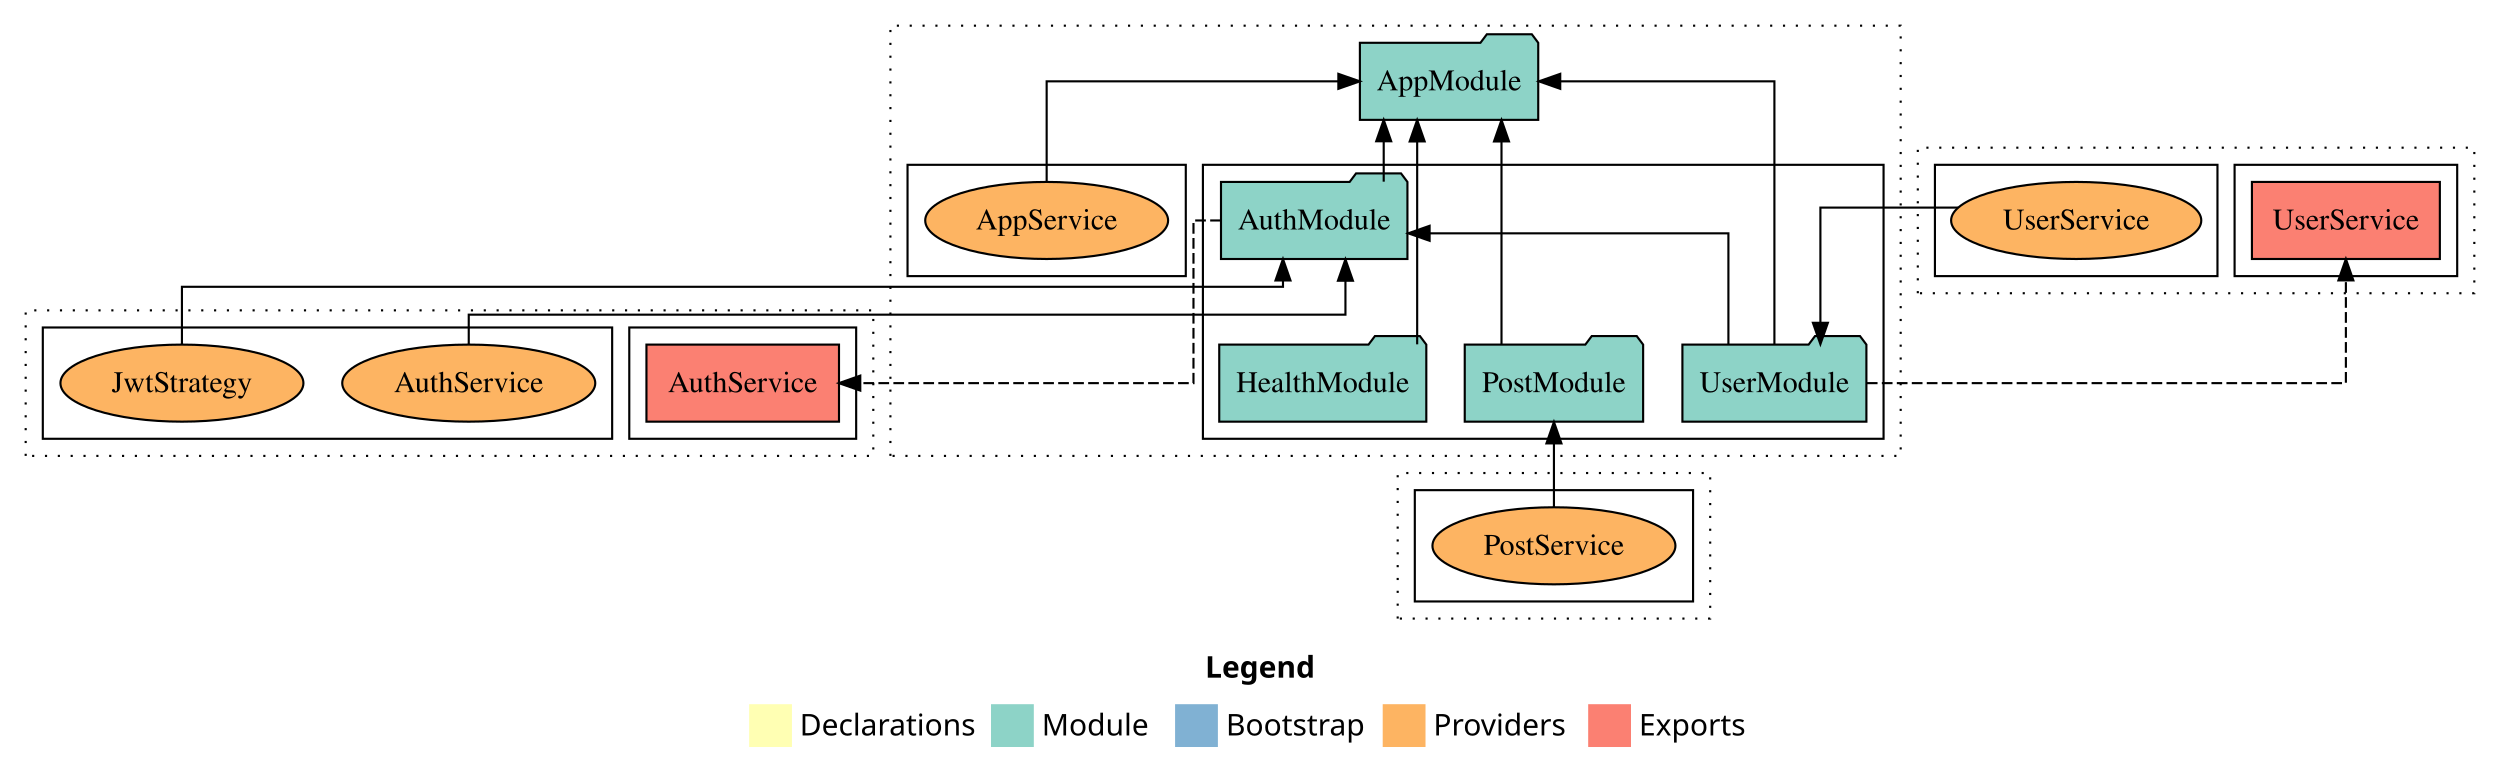
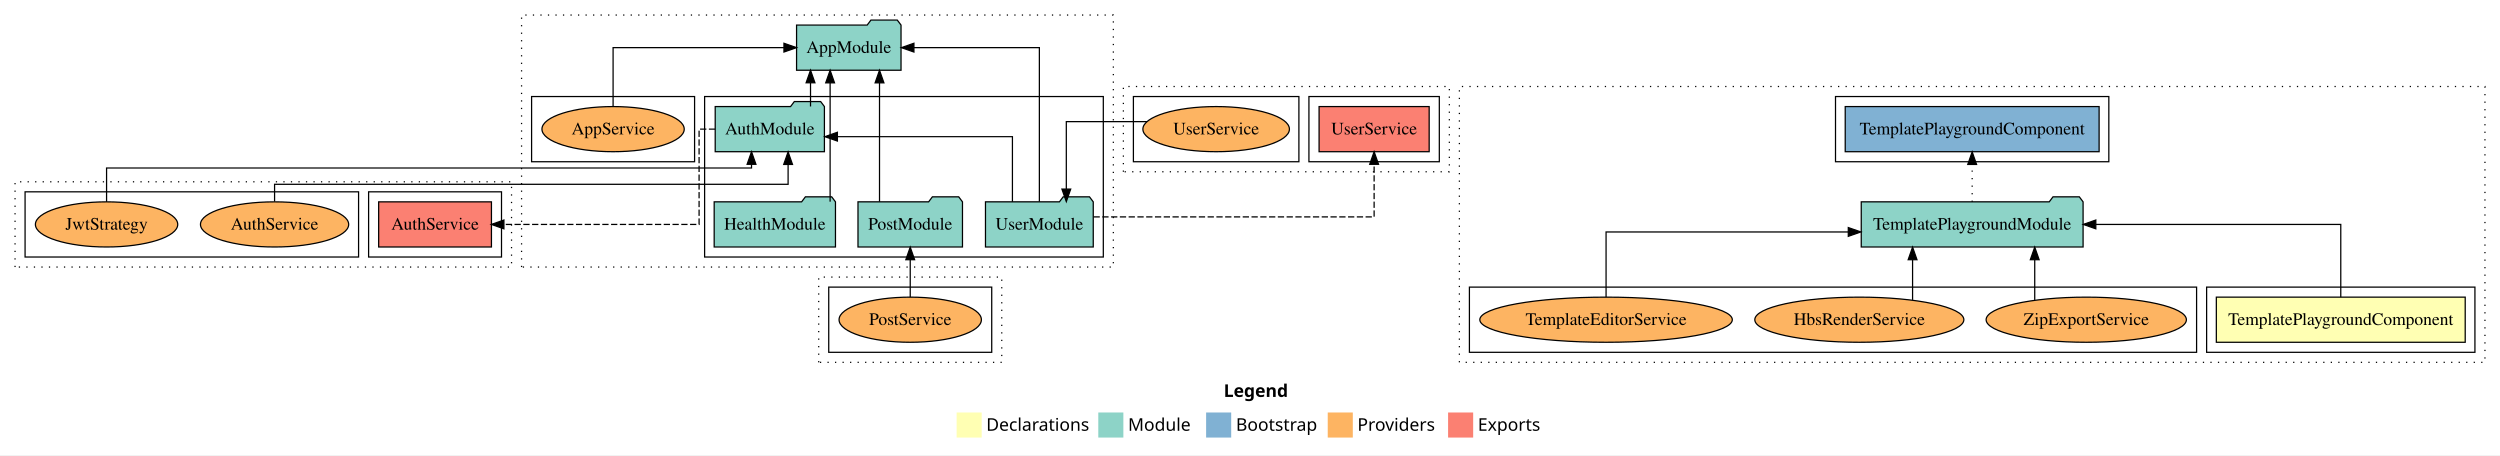
- <svg xmlns="http://www.w3.org/2000/svg" width="1168pt" height="363pt" viewBox="0.00 0.00 1168.00 363.00">
+ <svg xmlns="http://www.w3.org/2000/svg" width="1994pt" height="363pt" viewBox="0.00 0.00 1994.00 363.00">
  <g id="graph0" class="graph" transform="scale(1 1) rotate(0) translate(4 359)">
-     <polygon fill="white" stroke="transparent" points="-4,4 -4,-359 1164,-359 1164,4 -4,4" />
-     <text text-anchor="start" x="559.01" y="-42.4" font-family="Times-12" font-weight="bold" font-size="14.00">Legend</text>
-     <polygon fill="#ffffb3" stroke="transparent" points="346,-10 346,-30 366,-30 366,-10 346,-10" />
-     <text text-anchor="start" x="369.63" y="-15.4" font-family="Times-12" font-size="14.00">  Declarations</text>
-     <polygon fill="#8dd3c7" stroke="transparent" points="459,-10 459,-30 479,-30 479,-10 459,-10" />
-     <text text-anchor="start" x="482.73" y="-15.4" font-family="Times-12" font-size="14.00">  Module</text>
-     <polygon fill="#80b1d3" stroke="transparent" points="545,-10 545,-30 565,-30 565,-10 545,-10" />
-     <text text-anchor="start" x="568.78" y="-15.4" font-family="Times-12" font-size="14.00">  Bootstrap</text>
-     <polygon fill="#fdb462" stroke="transparent" points="642,-10 642,-30 662,-30 662,-10 642,-10" />
-     <text text-anchor="start" x="665.67" y="-15.4" font-family="Times-12" font-size="14.00">  Providers</text>
-     <polygon fill="#fb8072" stroke="transparent" points="738,-10 738,-30 758,-30 758,-10 738,-10" />
-     <text text-anchor="start" x="761.73" y="-15.4" font-family="Times-12" font-size="14.00">  Exports</text>
+     <polygon fill="white" stroke="transparent" points="-4,4 -4,-359 1990,-359 1990,4 -4,4" />
+     <text text-anchor="start" x="972.01" y="-42.4" font-family="Times-12" font-weight="bold" font-size="14.00">Legend</text>
+     <polygon fill="#ffffb3" stroke="transparent" points="759,-10 759,-30 779,-30 779,-10 759,-10" />
+     <text text-anchor="start" x="782.63" y="-15.4" font-family="Times-12" font-size="14.00">  Declarations</text>
+     <polygon fill="#8dd3c7" stroke="transparent" points="872,-10 872,-30 892,-30 892,-10 872,-10" />
+     <text text-anchor="start" x="895.73" y="-15.4" font-family="Times-12" font-size="14.00">  Module</text>
+     <polygon fill="#80b1d3" stroke="transparent" points="958,-10 958,-30 978,-30 978,-10 958,-10" />
+     <text text-anchor="start" x="981.78" y="-15.4" font-family="Times-12" font-size="14.00">  Bootstrap</text>
+     <polygon fill="#fdb462" stroke="transparent" points="1055,-10 1055,-30 1075,-30 1075,-10 1055,-10" />
+     <text text-anchor="start" x="1078.67" y="-15.4" font-family="Times-12" font-size="14.00">  Providers</text>
+     <polygon fill="#fb8072" stroke="transparent" points="1151,-10 1151,-30 1171,-30 1171,-10 1151,-10" />
+     <text text-anchor="start" x="1174.73" y="-15.4" font-family="Times-12" font-size="14.00">  Exports</text>
    <g id="clust1" class="cluster">
      <polygon fill="none" stroke="black" stroke-dasharray="1,5" points="412,-146 412,-347 884,-347 884,-146 412,-146" />
    </g>
    <g id="clust3" class="cluster">
      <polygon fill="none" stroke="black" points="558,-154 558,-282 876,-282 876,-154 558,-154" />
    </g>
    <g id="clust6" class="cluster">
      <polygon fill="none" stroke="black" points="420,-230 420,-282 550,-282 550,-230 420,-230" />
    </g>
    <g id="clust7" class="cluster">
      <polygon fill="none" stroke="black" stroke-dasharray="1,5" points="8,-146 8,-214 404,-214 404,-146 8,-146" />
    </g>
    <g id="clust10" class="cluster">
      <polygon fill="none" stroke="black" points="290,-154 290,-206 396,-206 396,-154 290,-154" />
    </g>
    <g id="clust12" class="cluster">
      <polygon fill="none" stroke="black" points="16,-154 16,-206 282,-206 282,-154 16,-154" />
    </g>
    <g id="clust19" class="cluster">
      <polygon fill="none" stroke="black" stroke-dasharray="1,5" points="649,-70 649,-138 795,-138 795,-70 649,-70" />
    </g>
    <g id="clust24" class="cluster">
      <polygon fill="none" stroke="black" points="657,-78 657,-130 787,-130 787,-78 657,-78" />
    </g>
    <g id="clust25" class="cluster">
+       <polygon fill="none" stroke="black" stroke-dasharray="1,5" points="1160,-70 1160,-290 1978,-290 1978,-70 1160,-70" />
+     </g>
+     <g id="clust26" class="cluster">
+       <polygon fill="none" stroke="black" points="1756,-78 1756,-130 1970,-130 1970,-78 1756,-78" />
+     </g>
+     <g id="clust30" class="cluster">
+       <polygon fill="none" stroke="black" points="1460,-230 1460,-282 1678,-282 1678,-230 1460,-230" />
+     </g>
+     <g id="clust31" class="cluster">
+       <polygon fill="none" stroke="black" points="1168,-78 1168,-130 1748,-130 1748,-78 1168,-78" />
+     </g>
+     <g id="clust32" class="cluster">
      <polygon fill="none" stroke="black" stroke-dasharray="1,5" points="892,-222 892,-290 1152,-290 1152,-222 892,-222" />
    </g>
-     <g id="clust28" class="cluster">
+     <g id="clust35" class="cluster">
      <polygon fill="none" stroke="black" points="1040,-230 1040,-282 1144,-282 1144,-230 1040,-230" />
    </g>
-     <g id="clust30" class="cluster">
+     <g id="clust37" class="cluster">
      <polygon fill="none" stroke="black" points="900,-230 900,-282 1032,-282 1032,-230 900,-230" />
    </g>
    <g id="node1" class="node">
      <polygon fill="#8dd3c7" stroke="black" points="653.55,-274 650.55,-278 629.55,-278 626.55,-274 566.45,-274 566.45,-238 653.55,-238 653.55,-274" />
      <text text-anchor="middle" x="610" y="-251.8" font-family="Times,serif" font-size="14.00">AuthModule</text>
    </g>
    <g id="node5" class="node">
      <polygon fill="#8dd3c7" stroke="black" points="714.66,-339 711.66,-343 690.66,-343 687.66,-339 631.34,-339 631.34,-303 714.66,-303 714.66,-339" />
      <text text-anchor="middle" x="673" y="-316.8" font-family="Times,serif" font-size="14.00">AppModule</text>
    </g>
    <g id="edge1" class="edge">
      <path fill="none" stroke="black" d="M642.47,-274.11C642.47,-274.11 642.47,-292.99 642.47,-292.99" />
      <polygon fill="black" stroke="black" points="638.97,-292.99 642.47,-302.99 645.97,-292.99 638.97,-292.99" />
    </g>
    <g id="node7" class="node">
      <polygon fill="#fb8072" stroke="black" points="387.98,-198 298.02,-198 298.02,-162 387.98,-162 387.98,-198" />
      <text text-anchor="middle" x="343" y="-175.8" font-family="Times,serif" font-size="14.00">AuthService </text>
    </g>
    <g id="edge7" class="edge">
      <path fill="none" stroke="black" stroke-dasharray="5,2" d="M566.39,-256C558.96,-256 553.59,-256 553.59,-256 553.59,-256 553.59,-180 553.59,-180 553.59,-180 397.92,-180 397.92,-180" />
      <polygon fill="black" stroke="black" points="397.92,-176.5 387.92,-180 397.92,-183.5 397.92,-176.5" />
    </g>
    <g id="node2" class="node">
      <polygon fill="#8dd3c7" stroke="black" points="662.37,-198 659.37,-202 638.37,-202 635.37,-198 565.63,-198 565.63,-162 662.37,-162 662.37,-198" />
      <text text-anchor="middle" x="614" y="-175.8" font-family="Times,serif" font-size="14.00">HealthModule</text>
    </g>
    <g id="edge2" class="edge">
      <path fill="none" stroke="black" d="M658.1,-198.14C658.1,-198.14 658.1,-292.93 658.1,-292.93" />
      <polygon fill="black" stroke="black" points="654.6,-292.92 658.1,-302.93 661.6,-292.93 654.6,-292.92" />
    </g>
    <g id="node3" class="node">
      <polygon fill="#8dd3c7" stroke="black" points="763.67,-198 760.67,-202 739.67,-202 736.67,-198 680.33,-198 680.33,-162 763.67,-162 763.67,-198" />
      <text text-anchor="middle" x="722" y="-175.8" font-family="Times,serif" font-size="14.00">PostModule</text>
    </g>
    <g id="edge3" class="edge">
      <path fill="none" stroke="black" d="M697.5,-198.14C697.5,-198.14 697.5,-292.93 697.5,-292.93" />
      <polygon fill="black" stroke="black" points="694,-292.92 697.5,-302.93 701,-292.93 694,-292.92" />
    </g>
    <g id="node4" class="node">
      <polygon fill="#8dd3c7" stroke="black" points="867.98,-198 864.98,-202 843.98,-202 840.98,-198 782.02,-198 782.02,-162 867.98,-162 867.98,-198" />
      <text text-anchor="middle" x="825" y="-175.8" font-family="Times,serif" font-size="14.00">UserModule</text>
    </g>
    <g id="edge6" class="edge">
      <path fill="none" stroke="black" d="M803.51,-198.03C803.51,-218.77 803.51,-250 803.51,-250 803.51,-250 663.91,-250 663.91,-250" />
      <polygon fill="black" stroke="black" points="663.91,-246.5 653.91,-250 663.91,-253.5 663.91,-246.5" />
    </g>
    <g id="edge4" class="edge">
      <path fill="none" stroke="black" d="M825,-198.14C825,-236.23 825,-321 825,-321 825,-321 724.94,-321 724.94,-321" />
      <polygon fill="black" stroke="black" points="724.94,-317.5 714.94,-321 724.94,-324.5 724.94,-317.5" />
    </g>
-     <g id="node11" class="node">
+     <g id="node17" class="node">
      <polygon fill="#fb8072" stroke="black" points="1135.9,-274 1048.1,-274 1048.1,-238 1135.9,-238 1135.9,-274" />
      <text text-anchor="middle" x="1092" y="-251.8" font-family="Times,serif" font-size="14.00">UserService </text>
    </g>
-     <g id="edge11" class="edge">
-       <path fill="none" stroke="black" stroke-dasharray="5,2" d="M868.19,-180C943.76,-180 1092,-180 1092,-180 1092,-180 1092,-227.99 1092,-227.99" />
-       <polygon fill="black" stroke="black" points="1088.5,-227.99 1092,-237.99 1095.5,-227.99 1088.5,-227.99" />
+     <g id="edge16" class="edge">
+       <path fill="none" stroke="black" stroke-dasharray="5,2" d="M868.19,-186C943.76,-186 1092,-186 1092,-186 1092,-186 1092,-227.97 1092,-227.97" />
+       <polygon fill="black" stroke="black" points="1088.5,-227.97 1092,-237.97 1095.5,-227.97 1088.5,-227.97" />
    </g>
    <g id="node6" class="node">
      <ellipse fill="#fdb462" stroke="black" cx="485" cy="-256" rx="56.74" ry="18" />
      <text text-anchor="middle" x="485" y="-251.8" font-family="Times,serif" font-size="14.00">AppService</text>
    </g>
    <g id="edge5" class="edge">
      <path fill="none" stroke="black" d="M485,-274.11C485,-293.34 485,-321 485,-321 485,-321 621.28,-321 621.28,-321" />
      <polygon fill="black" stroke="black" points="621.28,-324.5 631.28,-321 621.28,-317.5 621.28,-324.5" />
    </g>
    <g id="node8" class="node">
      <ellipse fill="#fdb462" stroke="black" cx="215" cy="-180" rx="59.11" ry="18" />
      <text text-anchor="middle" x="215" y="-175.8" font-family="Times,serif" font-size="14.00">AuthService</text>
    </g>
    <g id="edge8" class="edge">
      <path fill="none" stroke="black" d="M215,-198.24C215,-205.43 215,-212 215,-212 215,-212 624.59,-212 624.59,-212 624.59,-212 624.59,-227.85 624.59,-227.85" />
      <polygon fill="black" stroke="black" points="621.09,-227.85 624.59,-237.85 628.09,-227.85 621.09,-227.85" />
    </g>
    <g id="node9" class="node">
      <ellipse fill="#fdb462" stroke="black" cx="81" cy="-180" rx="56.76" ry="18" />
      <text text-anchor="middle" x="81" y="-175.8" font-family="Times,serif" font-size="14.00">JwtStrategy</text>
    </g>
    <g id="edge9" class="edge">
      <path fill="none" stroke="black" d="M81,-198.04C81,-210.56 81,-225 81,-225 81,-225 595.41,-225 595.41,-225 595.41,-225 595.41,-227.97 595.41,-227.97" />
      <polygon fill="black" stroke="black" points="591.91,-227.97 595.41,-237.97 598.91,-227.97 591.91,-227.97" />
    </g>
    <g id="node10" class="node">
      <ellipse fill="#fdb462" stroke="black" cx="722" cy="-104" rx="56.76" ry="18" />
      <text text-anchor="middle" x="722" y="-99.8" font-family="Times,serif" font-size="14.00">PostService</text>
    </g>
    <g id="edge10" class="edge">
      <path fill="none" stroke="black" d="M722,-122.01C722,-122.01 722,-151.85 722,-151.85" />
      <polygon fill="black" stroke="black" points="718.5,-151.85 722,-161.85 725.5,-151.85 718.5,-151.85" />
    </g>
+     <g id="node11" class="node">
+       <polygon fill="#ffffb3" stroke="black" points="1962.25,-122 1763.75,-122 1763.75,-86 1962.25,-86 1962.25,-122" />
+       <text text-anchor="middle" x="1863" y="-99.8" font-family="Times,serif" font-size="14.00">TemplatePlaygroundComponent</text>
+     </g>
    <g id="node12" class="node">
+       <polygon fill="#8dd3c7" stroke="black" points="1657.47,-198 1654.47,-202 1633.47,-202 1630.47,-198 1480.53,-198 1480.53,-162 1657.47,-162 1657.47,-198" />
+       <text text-anchor="middle" x="1569" y="-175.8" font-family="Times,serif" font-size="14.00">TemplatePlaygroundModule</text>
+     </g>
+     <g id="edge11" class="edge">
+       <path fill="none" stroke="black" d="M1863,-122.01C1863,-144.49 1863,-180 1863,-180 1863,-180 1667.61,-180 1667.61,-180" />
+       <polygon fill="black" stroke="black" points="1667.61,-176.5 1657.61,-180 1667.61,-183.5 1667.61,-176.5" />
+     </g>
+     <g id="node13" class="node">
+       <polygon fill="#80b1d3" stroke="black" points="1670.25,-274 1467.75,-274 1467.75,-238 1670.25,-238 1670.25,-274" />
+       <text text-anchor="middle" x="1569" y="-251.8" font-family="Times,serif" font-size="14.00">TemplatePlaygroundComponent </text>
+     </g>
+     <g id="edge12" class="edge">
+       <path fill="none" stroke="black" stroke-dasharray="1,5" d="M1569,-198.01C1569,-198.01 1569,-227.85 1569,-227.85" />
+       <polygon fill="black" stroke="black" points="1565.5,-227.85 1569,-237.85 1572.5,-227.85 1565.5,-227.85" />
+     </g>
+     <g id="node14" class="node">
+       <ellipse fill="#fdb462" stroke="black" cx="1479" cy="-104" rx="83.37" ry="18" />
+       <text text-anchor="middle" x="1479" y="-99.8" font-family="Times,serif" font-size="14.00">HbsRenderService</text>
+     </g>
+     <g id="edge13" class="edge">
+       <path fill="none" stroke="black" d="M1521.47,-119.75C1521.47,-119.75 1521.47,-151.87 1521.47,-151.87" />
+       <polygon fill="black" stroke="black" points="1517.97,-151.87 1521.47,-161.87 1524.97,-151.87 1517.97,-151.87" />
+     </g>
+     <g id="node15" class="node">
+       <ellipse fill="#fdb462" stroke="black" cx="1277" cy="-104" rx="100.7" ry="18" />
+       <text text-anchor="middle" x="1277" y="-99.8" font-family="Times,serif" font-size="14.00">TemplateEditorService</text>
+     </g>
+     <g id="edge14" class="edge">
+       <path fill="none" stroke="black" d="M1277,-122.03C1277,-142.77 1277,-174 1277,-174 1277,-174 1470.2,-174 1470.2,-174" />
+       <polygon fill="black" stroke="black" points="1470.2,-177.5 1480.2,-174 1470.2,-170.5 1470.2,-177.5" />
+     </g>
+     <g id="node16" class="node">
+       <ellipse fill="#fdb462" stroke="black" cx="1660" cy="-104" rx="79.87" ry="18" />
+       <text text-anchor="middle" x="1660" y="-99.8" font-family="Times,serif" font-size="14.00">ZipExportService</text>
+     </g>
+     <g id="edge15" class="edge">
+       <path fill="none" stroke="black" d="M1618.9,-119.75C1618.9,-119.75 1618.9,-151.87 1618.9,-151.87" />
+       <polygon fill="black" stroke="black" points="1615.4,-151.87 1618.9,-161.87 1622.4,-151.87 1615.4,-151.87" />
+     </g>
+     <g id="node18" class="node">
      <ellipse fill="#fdb462" stroke="black" cx="966" cy="-256" rx="58.44" ry="18" />
      <text text-anchor="middle" x="966" y="-251.8" font-family="Times,serif" font-size="14.00">UserService</text>
    </g>
-     <g id="edge12" class="edge">
+     <g id="edge17" class="edge">
      <path fill="none" stroke="black" d="M910.79,-262C879.48,-262 846.49,-262 846.49,-262 846.49,-262 846.49,-208.2 846.49,-208.2" />
      <polygon fill="black" stroke="black" points="849.99,-208.2 846.49,-198.2 842.99,-208.2 849.99,-208.2" />
    </g>
  </g>
</svg>
